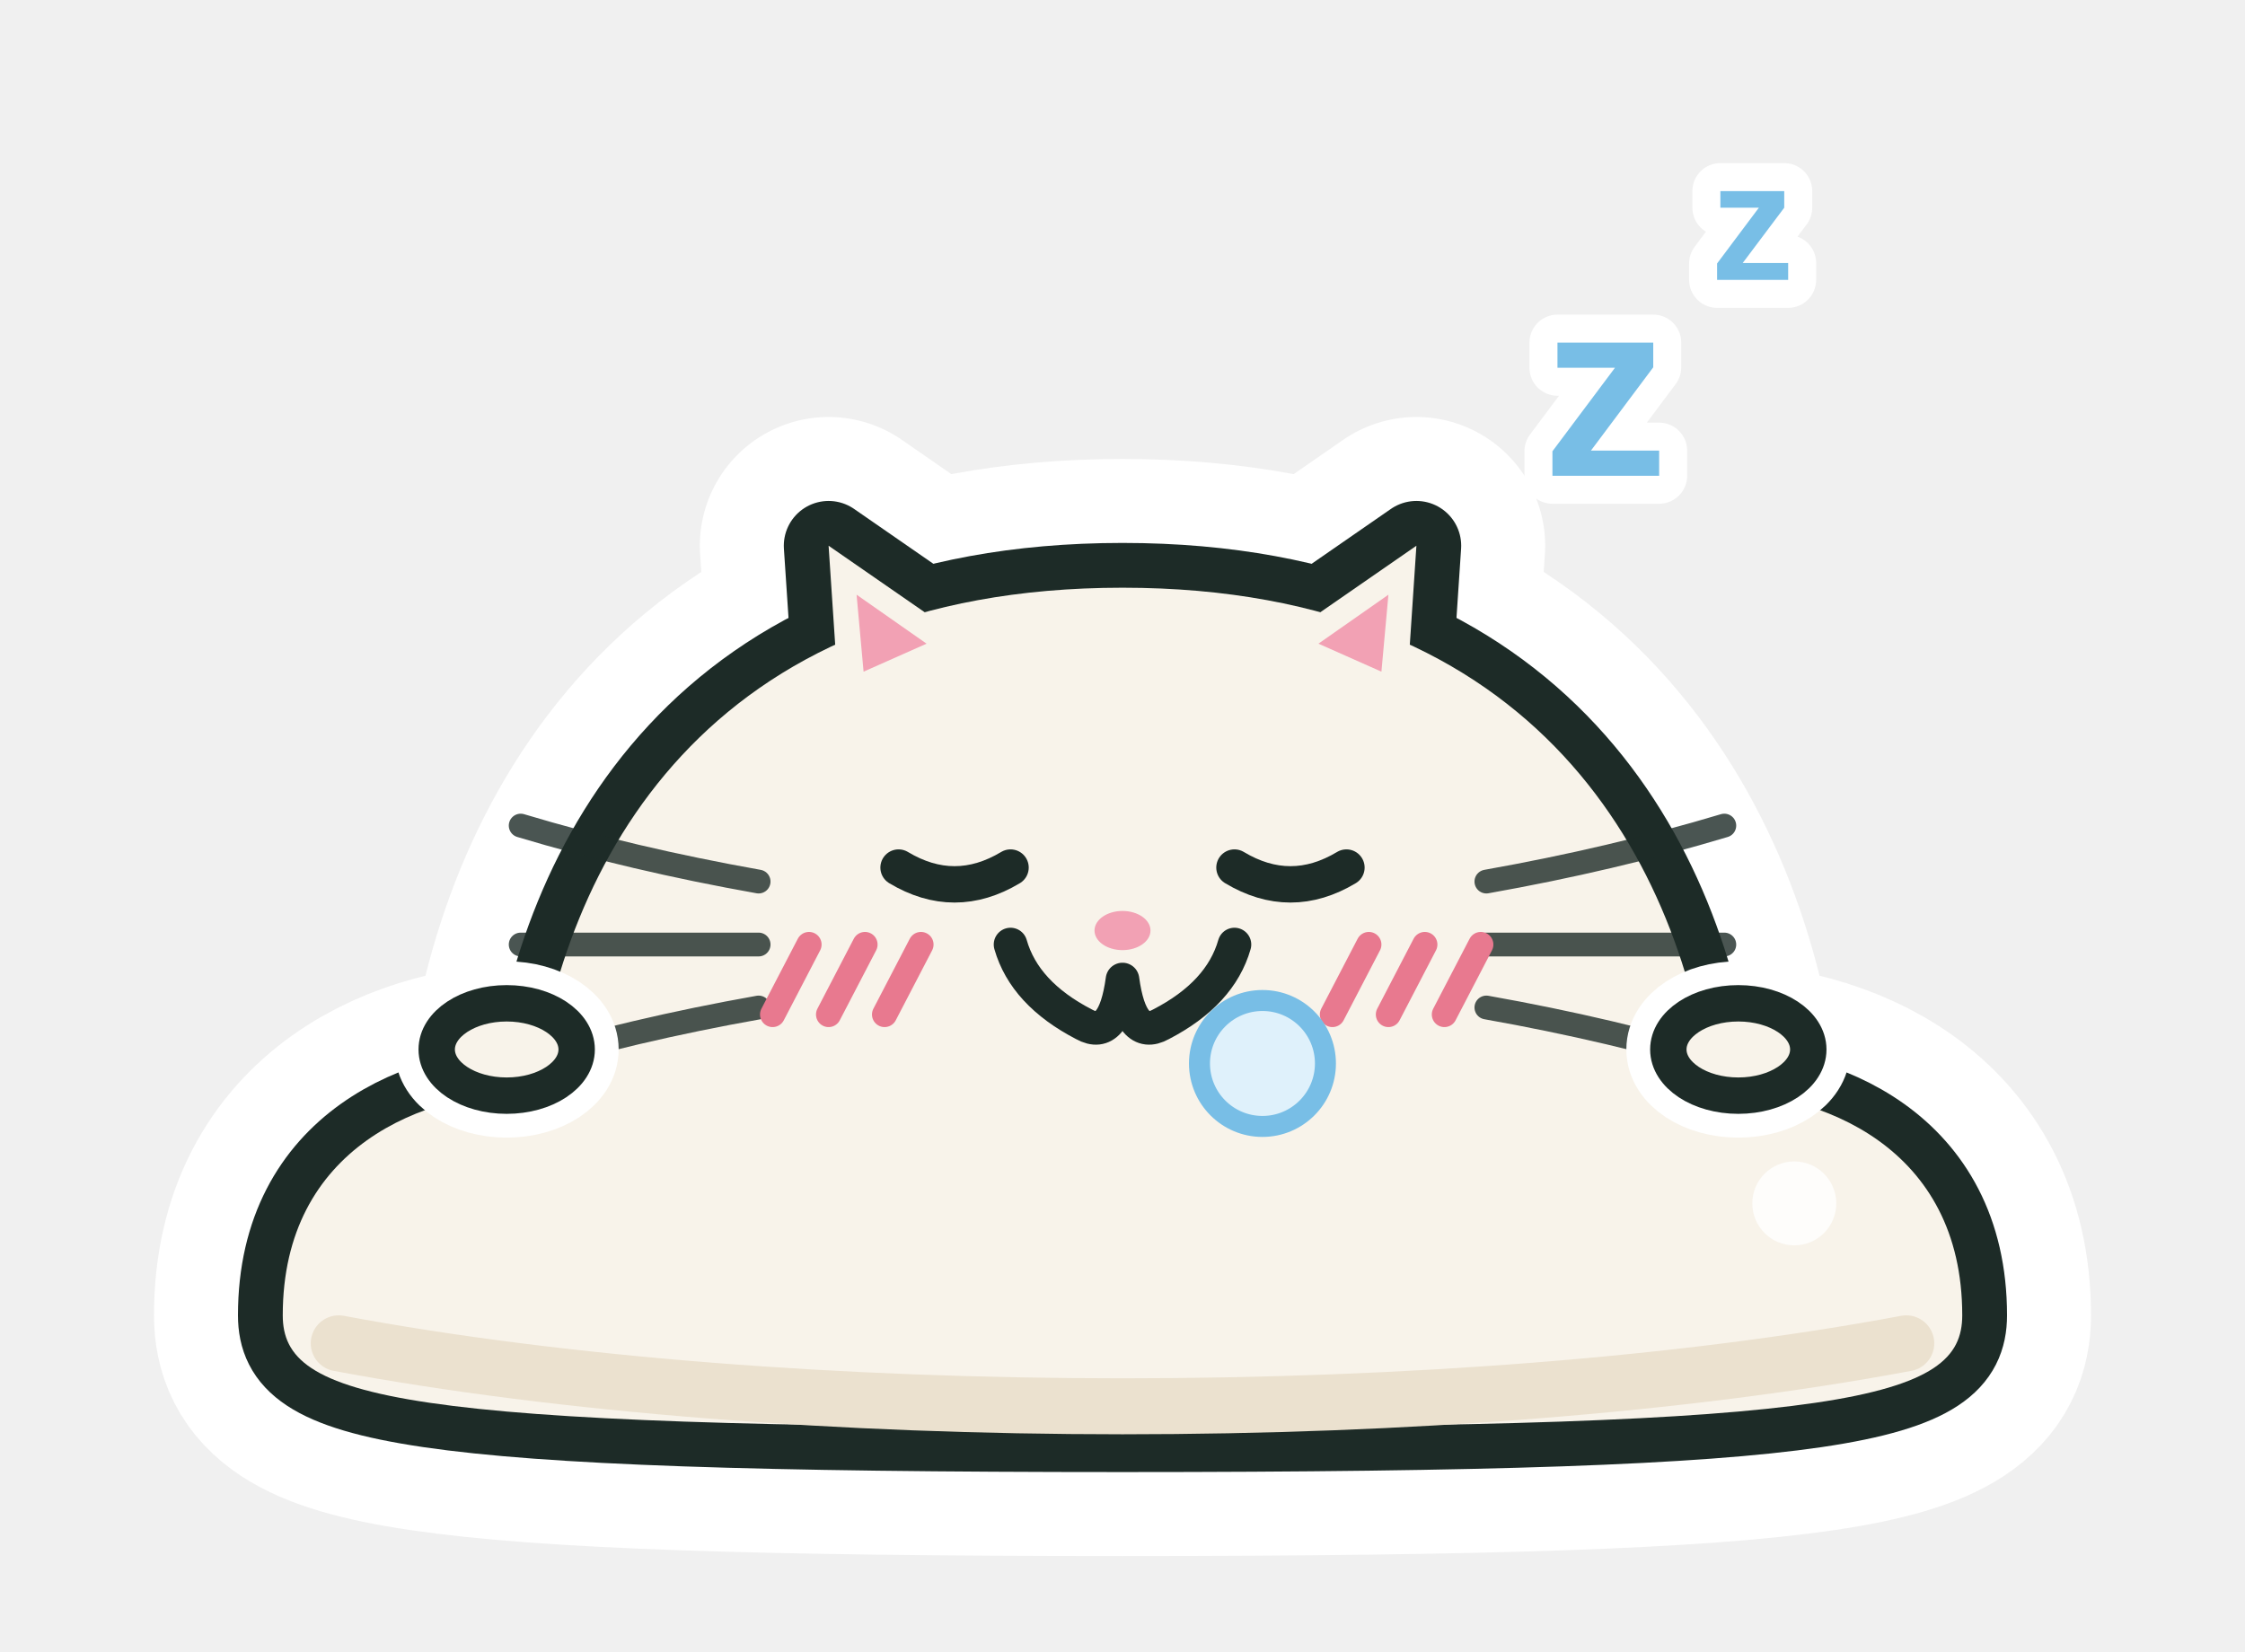
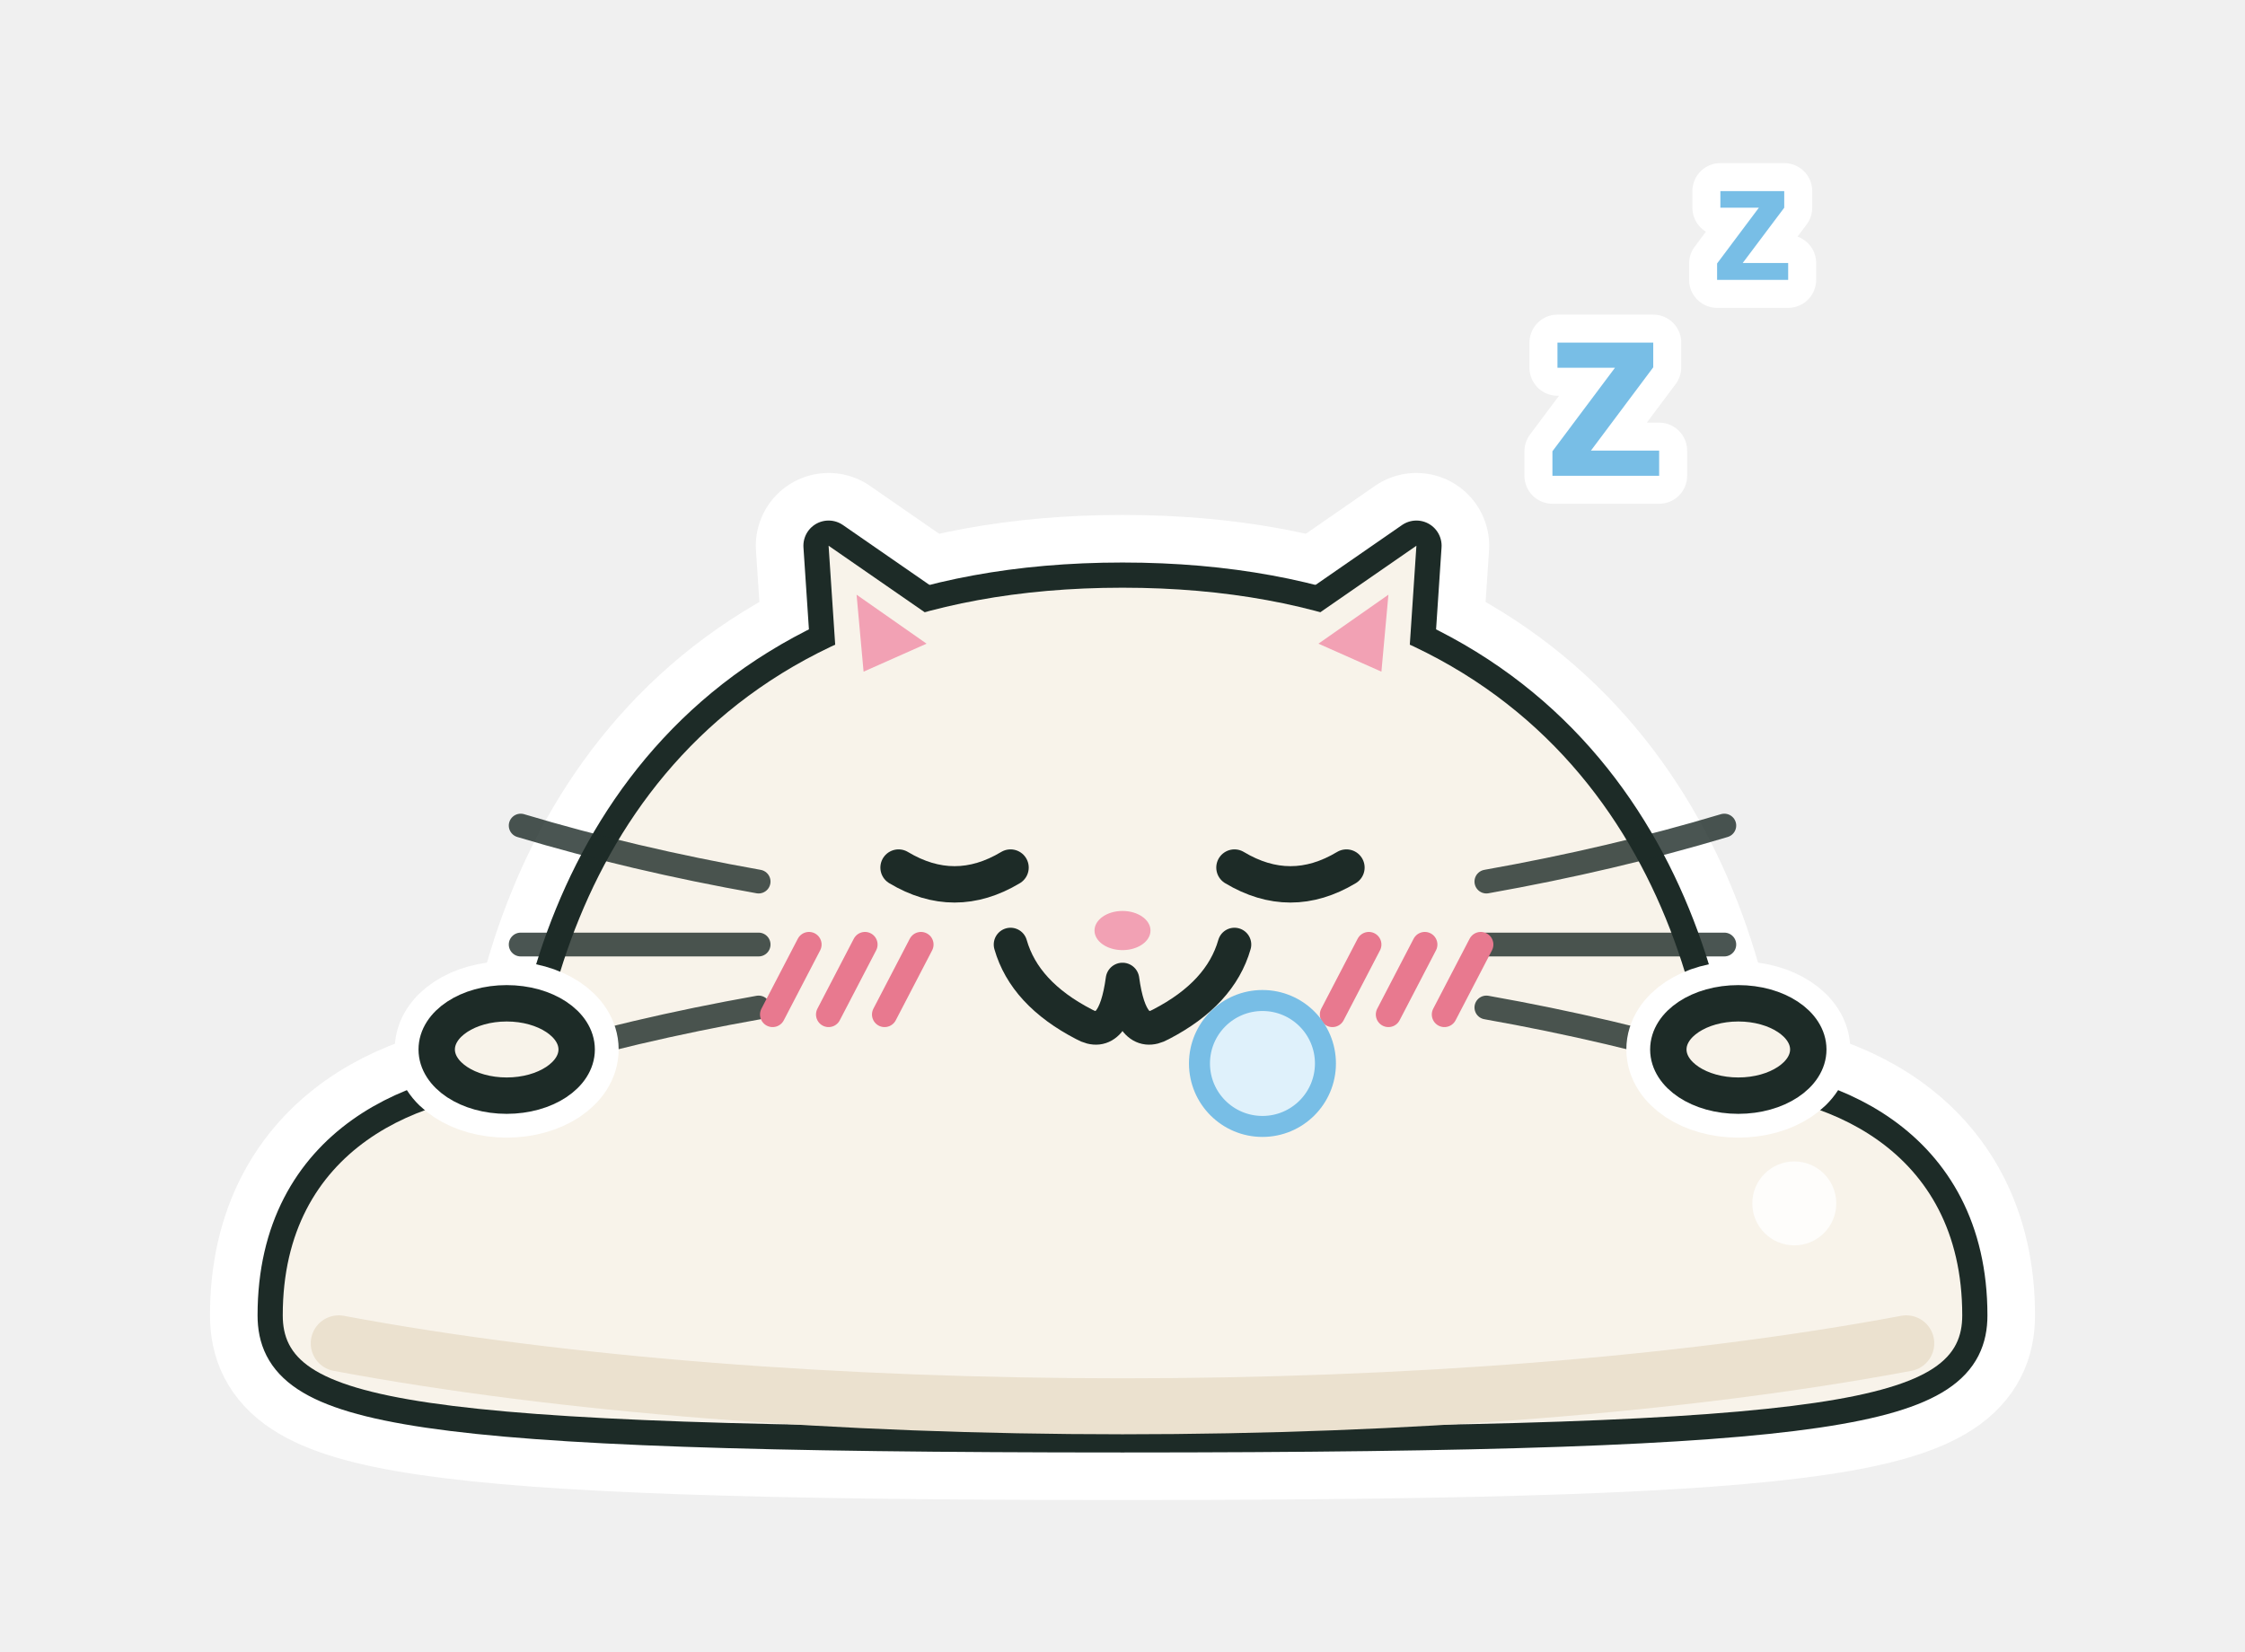
<svg xmlns="http://www.w3.org/2000/svg" viewBox="-16 18 160 118" width="174" height="128">
  <g transform="translate(64 121)">
    <g>
      <animateTransform attributeName="transform" type="scale" dur="1.8s" repeatCount="indefinite" calcMode="spline" keyTimes="0;.12;.25;.37;.5;.62;.75;.87;1" keySplines=".45 0 .55 1;.45 0 .55 1;.45 0 .55 1;.45 0 .55 1;.45 0 .55 1;.45 0 .55 1;.45 0 .55 1;.45 0 .55 1" values="1 1;1.13 .85;.95 1.07;1.03 .97;1 1;1.13 .85;.95 1.07;1.03 .97;1 1" />
      <g transform="translate(-64 -121)">
        <g>
          <ellipse cx="14" cy="117" rx="7" ry="4.5" fill="#f8f3ea" stroke="#1d2b27" stroke-width="3">
            <animate attributeName="rx" dur="1.8s" repeatCount="indefinite" values="7;9;6;7.5;7" />
            <animate attributeName="cx" dur="1.8s" repeatCount="indefinite" values="14;9;14;17;14" />
          </ellipse>
        </g>
        <g>
          <ellipse cx="114" cy="118" rx="5.5" ry="3.6" fill="#f8f3ea" stroke="#1d2b27" stroke-width="3">
            <animate attributeName="rx" dur="1.8s" repeatCount="indefinite" values="5.5;4.5;6.5;8;5.5" />
            <animate attributeName="cx" dur="1.8s" repeatCount="indefinite" values="114;111;114;120;114" />
          </ellipse>
        </g>
        <g stroke-linejoin="round" stroke-linecap="round">
-           <path d="M44 72 L43 57 L56 66 Z" fill="#fff" stroke="#fff" stroke-width="18.4" />
-           <path d="M84 72 L85 57 L72 66 Z" fill="#fff" stroke="#fff" stroke-width="18.4" />
-           <path d="M4 112 C4 100 14 96 22 96 C24 80 34 60 64 60 C94 60 104 80 106 96 C114 96 124 100 124 112 C124 118 116 120 64 120 C12 120 4 118 4 112 Z" fill="#fff" stroke="#fff" stroke-width="18.4">
+           <path d="M44 72 L43 57 L56 66 Z" fill="#fff" stroke="#fff" stroke-width="10.4" />
+           <path d="M84 72 L85 57 L72 66 Z" fill="#fff" stroke="#fff" stroke-width="10.4" />
+           <path d="M4 112 C4 100 14 96 22 96 C24 80 34 60 64 60 C94 60 104 80 106 96 C114 96 124 100 124 112 C124 118 116 120 64 120 C12 120 4 118 4 112 Z" fill="#fff" stroke="#fff" stroke-width="10.4">
            <animate attributeName="d" dur="1.8s" repeatCount="indefinite" calcMode="spline" keyTimes="0;.25;.5;.75;1" keySplines=".45 0 .55 1;.45 0 .55 1;.45 0 .55 1;.45 0 .55 1" values="M4 112 C4 100 14 96 22 96 C24 80 34 60 64 60 C94 60 104 80 106 96 C114 96 124 100 124 112 C124 118 116 120 64 120 C12 120 4 118 4 112 Z;M-4 111 C-5 98 10 93 21 95 C24 80 34 60 64 60 C94 60 104 80 107 97 C114 98 120 102 120 112 C120 118 112 120 60 120 C6 120 -4 117 -4 111 Z;M4 112 C4 100 14 96 22 96 C24 80 34 60 64 60 C94 60 104 80 106 96 C114 96 124 100 124 112 C124 118 116 120 64 120 C12 120 4 118 4 112 Z;M8 112 C8 102 16 98 21 97 C24 80 34 60 64 60 C94 60 104 80 107 95 C118 93 133 98 132 111 C132 117 122 120 68 120 C16 120 8 118 8 112 Z;M4 112 C4 100 14 96 22 96 C24 80 34 60 64 60 C94 60 104 80 106 96 C114 96 124 100 124 112 C124 118 116 120 64 120 C12 120 4 118 4 112 Z" />
          </path>
-           <path d="M44 72 L43 57 L56 66 Z" fill="#1d2b27" stroke="#1d2b27" stroke-width="6.4" />
-           <path d="M84 72 L85 57 L72 66 Z" fill="#1d2b27" stroke="#1d2b27" stroke-width="6.4" />
-           <path d="M4 112 C4 100 14 96 22 96 C24 80 34 60 64 60 C94 60 104 80 106 96 C114 96 124 100 124 112 C124 118 116 120 64 120 C12 120 4 118 4 112 Z" fill="#1d2b27" stroke="#1d2b27" stroke-width="6.4">
+           <path d="M44 72 L43 57 L56 66 Z" fill="#1d2b27" stroke="#1d2b27" stroke-width="3.6" />
+           <path d="M84 72 L85 57 L72 66 Z" fill="#1d2b27" stroke="#1d2b27" stroke-width="3.6" />
+           <path d="M4 112 C4 100 14 96 22 96 C24 80 34 60 64 60 C94 60 104 80 106 96 C114 96 124 100 124 112 C124 118 116 120 64 120 C12 120 4 118 4 112 Z" fill="#1d2b27" stroke="#1d2b27" stroke-width="3.6">
            <animate attributeName="d" dur="1.8s" repeatCount="indefinite" calcMode="spline" keyTimes="0;.25;.5;.75;1" keySplines=".45 0 .55 1;.45 0 .55 1;.45 0 .55 1;.45 0 .55 1" values="M4 112 C4 100 14 96 22 96 C24 80 34 60 64 60 C94 60 104 80 106 96 C114 96 124 100 124 112 C124 118 116 120 64 120 C12 120 4 118 4 112 Z;M-4 111 C-5 98 10 93 21 95 C24 80 34 60 64 60 C94 60 104 80 107 97 C114 98 120 102 120 112 C120 118 112 120 60 120 C6 120 -4 117 -4 111 Z;M4 112 C4 100 14 96 22 96 C24 80 34 60 64 60 C94 60 104 80 106 96 C114 96 124 100 124 112 C124 118 116 120 64 120 C12 120 4 118 4 112 Z;M8 112 C8 102 16 98 21 97 C24 80 34 60 64 60 C94 60 104 80 107 95 C118 93 133 98 132 111 C132 117 122 120 68 120 C16 120 8 118 8 112 Z;M4 112 C4 100 14 96 22 96 C24 80 34 60 64 60 C94 60 104 80 106 96 C114 96 124 100 124 112 C124 118 116 120 64 120 C12 120 4 118 4 112 Z" />
          </path>
          <path d="M44 72 L43 57 L56 66 Z" fill="#f8f3ea" />
          <path d="M84 72 L85 57 L72 66 Z" fill="#f8f3ea" />
          <path d="M4 112 C4 100 14 96 22 96 C24 80 34 60 64 60 C94 60 104 80 106 96 C114 96 124 100 124 112 C124 118 116 120 64 120 C12 120 4 118 4 112 Z" fill="#f8f3ea">
            <animate attributeName="d" dur="1.8s" repeatCount="indefinite" calcMode="spline" keyTimes="0;.25;.5;.75;1" keySplines=".45 0 .55 1;.45 0 .55 1;.45 0 .55 1;.45 0 .55 1" values="M4 112 C4 100 14 96 22 96 C24 80 34 60 64 60 C94 60 104 80 106 96 C114 96 124 100 124 112 C124 118 116 120 64 120 C12 120 4 118 4 112 Z;M-4 111 C-5 98 10 93 21 95 C24 80 34 60 64 60 C94 60 104 80 107 97 C114 98 120 102 120 112 C120 118 112 120 60 120 C6 120 -4 117 -4 111 Z;M4 112 C4 100 14 96 22 96 C24 80 34 60 64 60 C94 60 104 80 106 96 C114 96 124 100 124 112 C124 118 116 120 64 120 C12 120 4 118 4 112 Z;M8 112 C8 102 16 98 21 97 C24 80 34 60 64 60 C94 60 104 80 107 95 C118 93 133 98 132 111 C132 117 122 120 68 120 C16 120 8 118 8 112 Z;M4 112 C4 100 14 96 22 96 C24 80 34 60 64 60 C94 60 104 80 106 96 C114 96 124 100 124 112 C124 118 116 120 64 120 C12 120 4 118 4 112 Z" />
          </path>
          <path d="M45.5 66 L45 60.5 L50 64 Z" fill="#f2a1b4" />
          <path d="M82.5 66 L83 60.5 L78 64 Z" fill="#f2a1b4" />
          <path d="M8 114 C40 120 88 120 120 114" fill="none" stroke="#ebe1cf" stroke-width="4" />
          <circle cx="112" cy="104" r="3" fill="#fff" opacity=".8" />
          <path d="M38 81 q-9 -1.6 -17 -4" fill="none" stroke="#1d2b27" stroke-width="1.7" opacity=".8" />
          <path d="M38 85.5 q-9 0.0 -17 0" fill="none" stroke="#1d2b27" stroke-width="1.7" opacity=".8" />
          <path d="M38 90 q-9 1.6 -17 4" fill="none" stroke="#1d2b27" stroke-width="1.7" opacity=".8" />
          <path d="M90 81 q9 -1.6 17 -4" fill="none" stroke="#1d2b27" stroke-width="1.7" opacity=".8" />
          <path d="M90 85.5 q9 0.0 17 0" fill="none" stroke="#1d2b27" stroke-width="1.7" opacity=".8" />
          <path d="M90 90 q9 1.6 17 4" fill="none" stroke="#1d2b27" stroke-width="1.7" opacity=".8" />
          <path d="M48 80 Q52 82.4 56 80" fill="none" stroke="#1d2b27" stroke-width="2.6" />
          <path d="M72 80 Q76 82.4 80 80" fill="none" stroke="#1d2b27" stroke-width="2.6" />
          <path d="M39 90.5 l2.6 -5 M43 90.5 l2.6 -5 M47 90.5 l2.6 -5" stroke="#e8798f" stroke-width="1.8" fill="none" />
          <path d="M79 90.5 l2.6 -5 M83 90.5 l2.6 -5 M87 90.5 l2.6 -5" stroke="#e8798f" stroke-width="1.8" fill="none" />
          <ellipse cx="64" cy="84.5" rx="2" ry="1.4" fill="#f2a1b4" />
          <path d="M56.0 85.5 Q57.0 89 61.25 91.2 Q63.4 92.4 64 88 Q64.6 92.4 66.75 91.2 Q71.0 89 72.0 85.5" fill="none" stroke="#1d2b27" stroke-width="2.4" />
          <g transform="translate(25 93)">
            <g>
              <animateTransform attributeName="transform" type="rotate" dur=".16s" begin="0s" repeatCount="indefinite" values="35;-40;35" />
              <ellipse cx="-5" cy="0" rx="5" ry="3.3" fill="#f8f3ea" stroke="#fff" stroke-width="6" />
              <ellipse cx="-5" cy="0" rx="5" ry="3.3" fill="#f8f3ea" stroke="#1d2b27" stroke-width="2.6" />
            </g>
          </g>
          <g transform="translate(103 93)">
            <g>
              <animateTransform attributeName="transform" type="rotate" dur=".16s" begin="-.07s" repeatCount="indefinite" values="-35;40;-35" />
              <ellipse cx="5" cy="0" rx="5" ry="3.3" fill="#f8f3ea" stroke="#fff" stroke-width="6" />
              <ellipse cx="5" cy="0" rx="5" ry="3.3" fill="#f8f3ea" stroke="#1d2b27" stroke-width="2.6" />
            </g>
          </g>
          <text x="94" y="52" font-family="Arial,sans-serif" font-weight="900" font-size="18" fill="#78bee6" stroke="#fff" stroke-width="4" paint-order="stroke">z</text>
          <text x="106" y="38" font-family="Arial,sans-serif" font-weight="900" font-size="12" fill="#78bee6" stroke="#fff" stroke-width="4" paint-order="stroke">z</text>
          <circle cx="74" cy="94" r="4.5" fill="#dff1fb" stroke="#78bee6" stroke-width="1.5" />
        </g>
      </g>
    </g>
  </g>
</svg>
